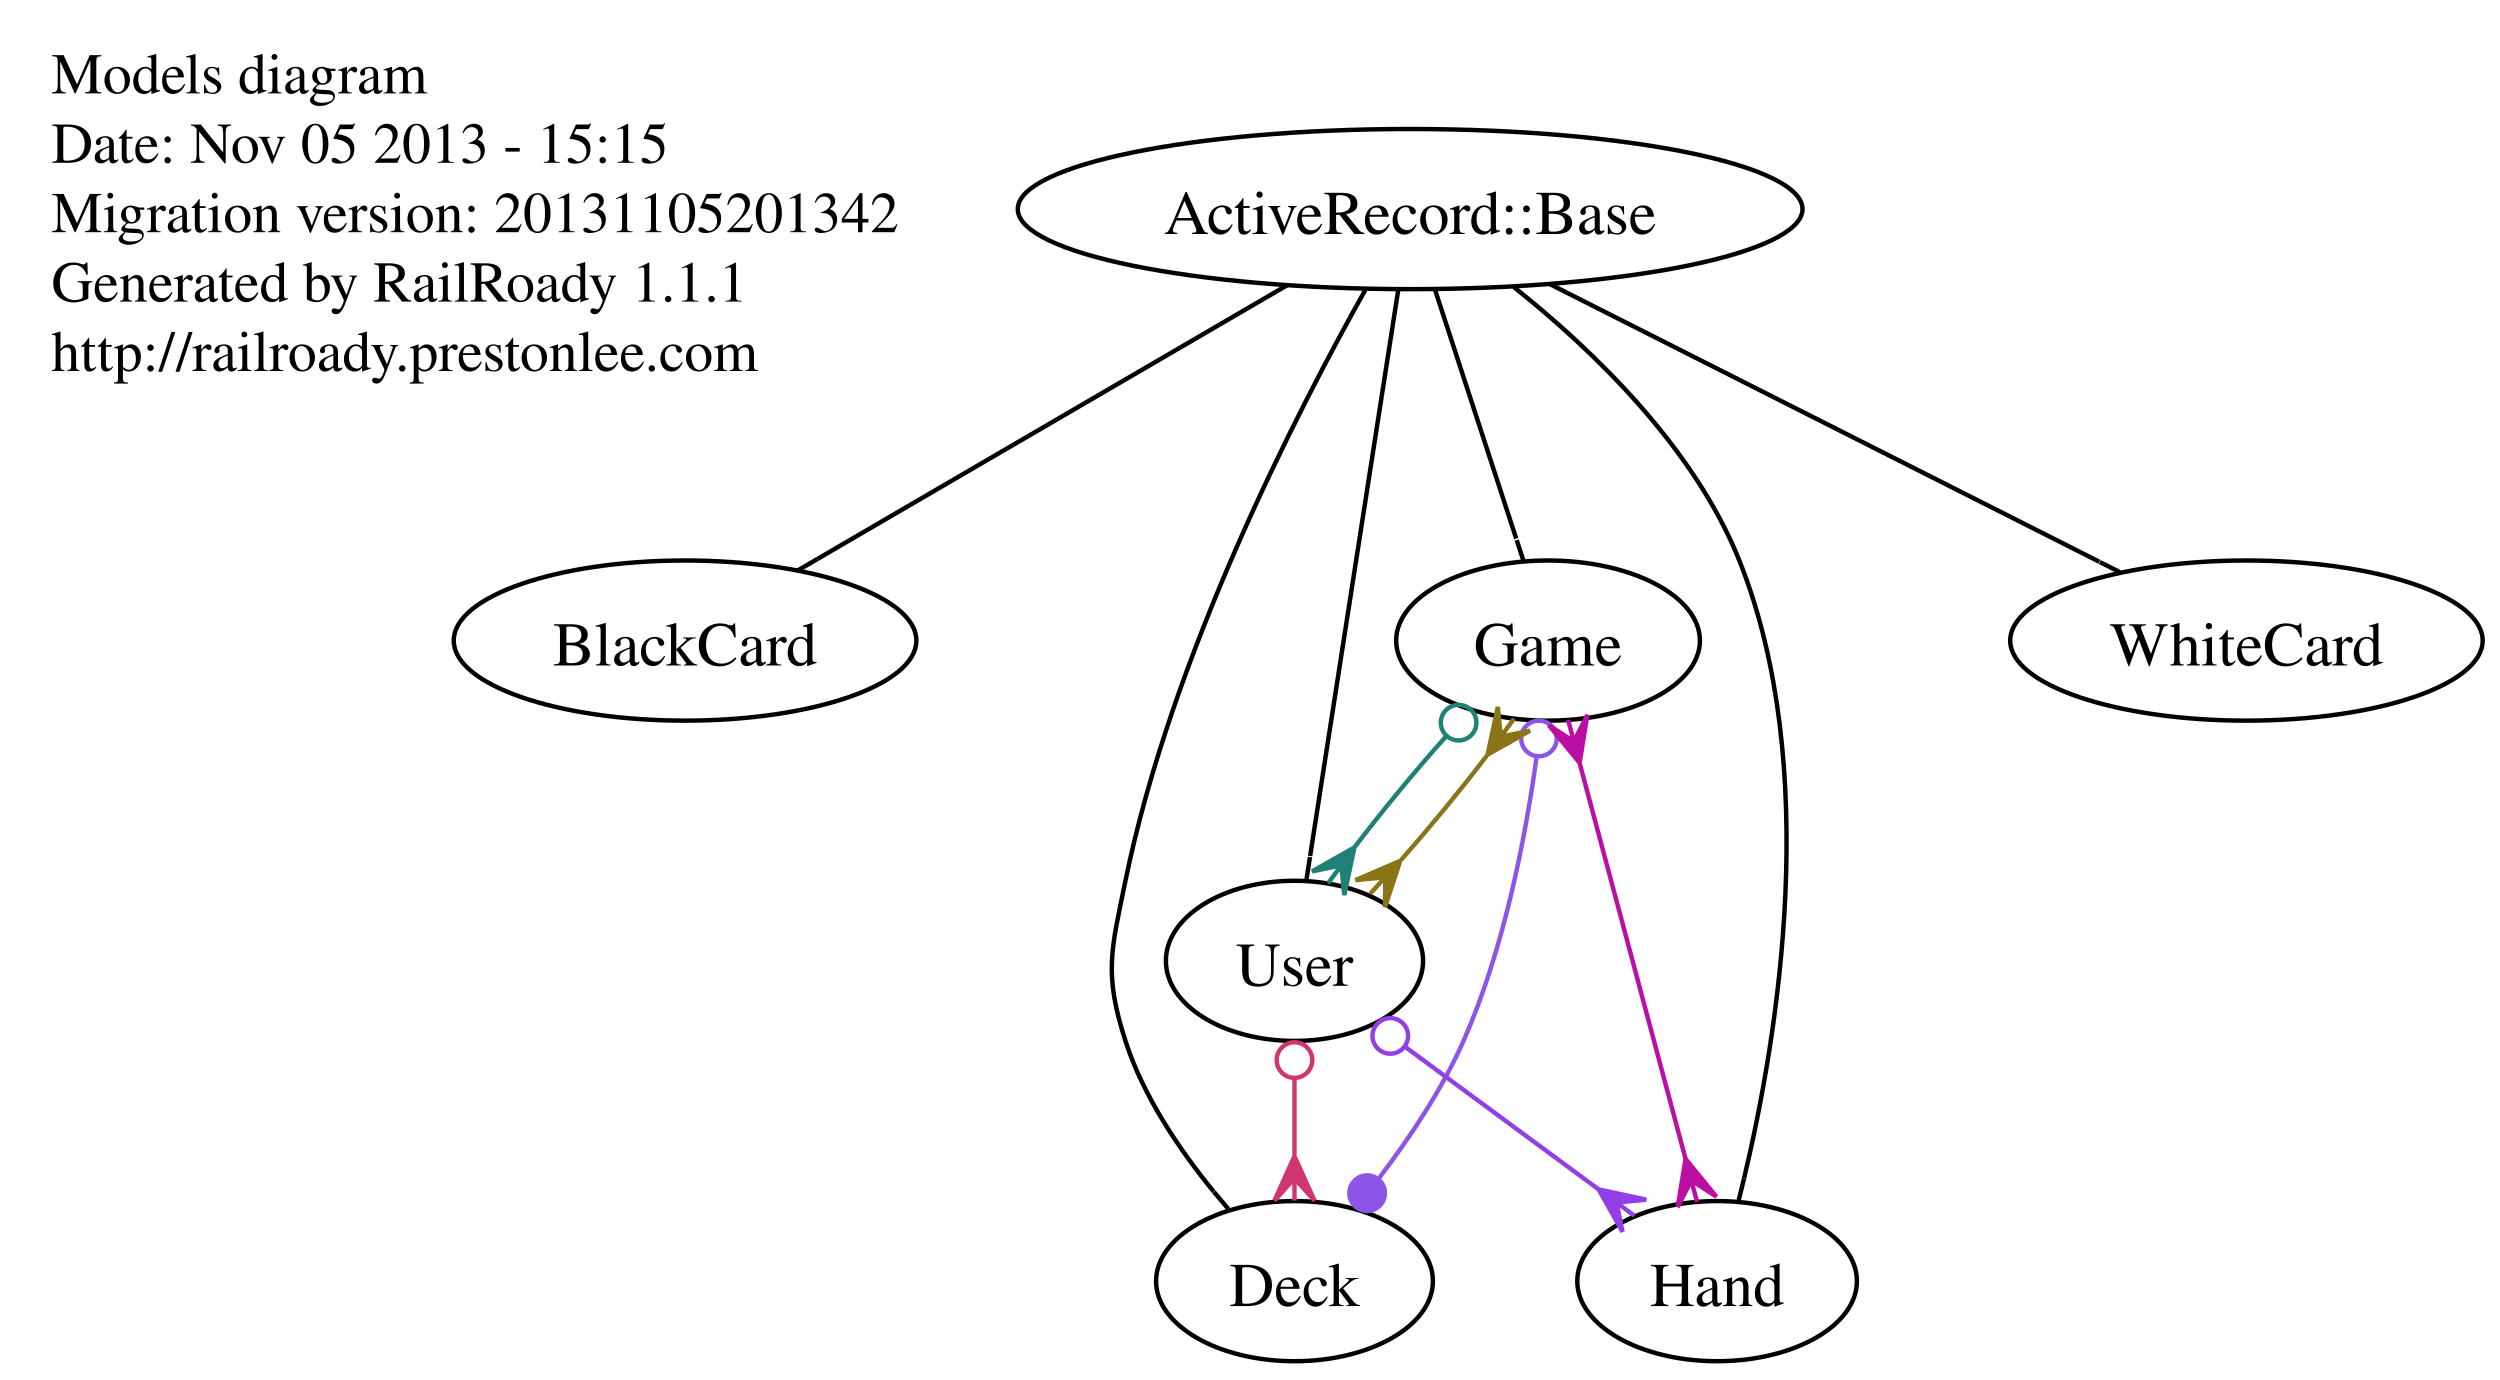
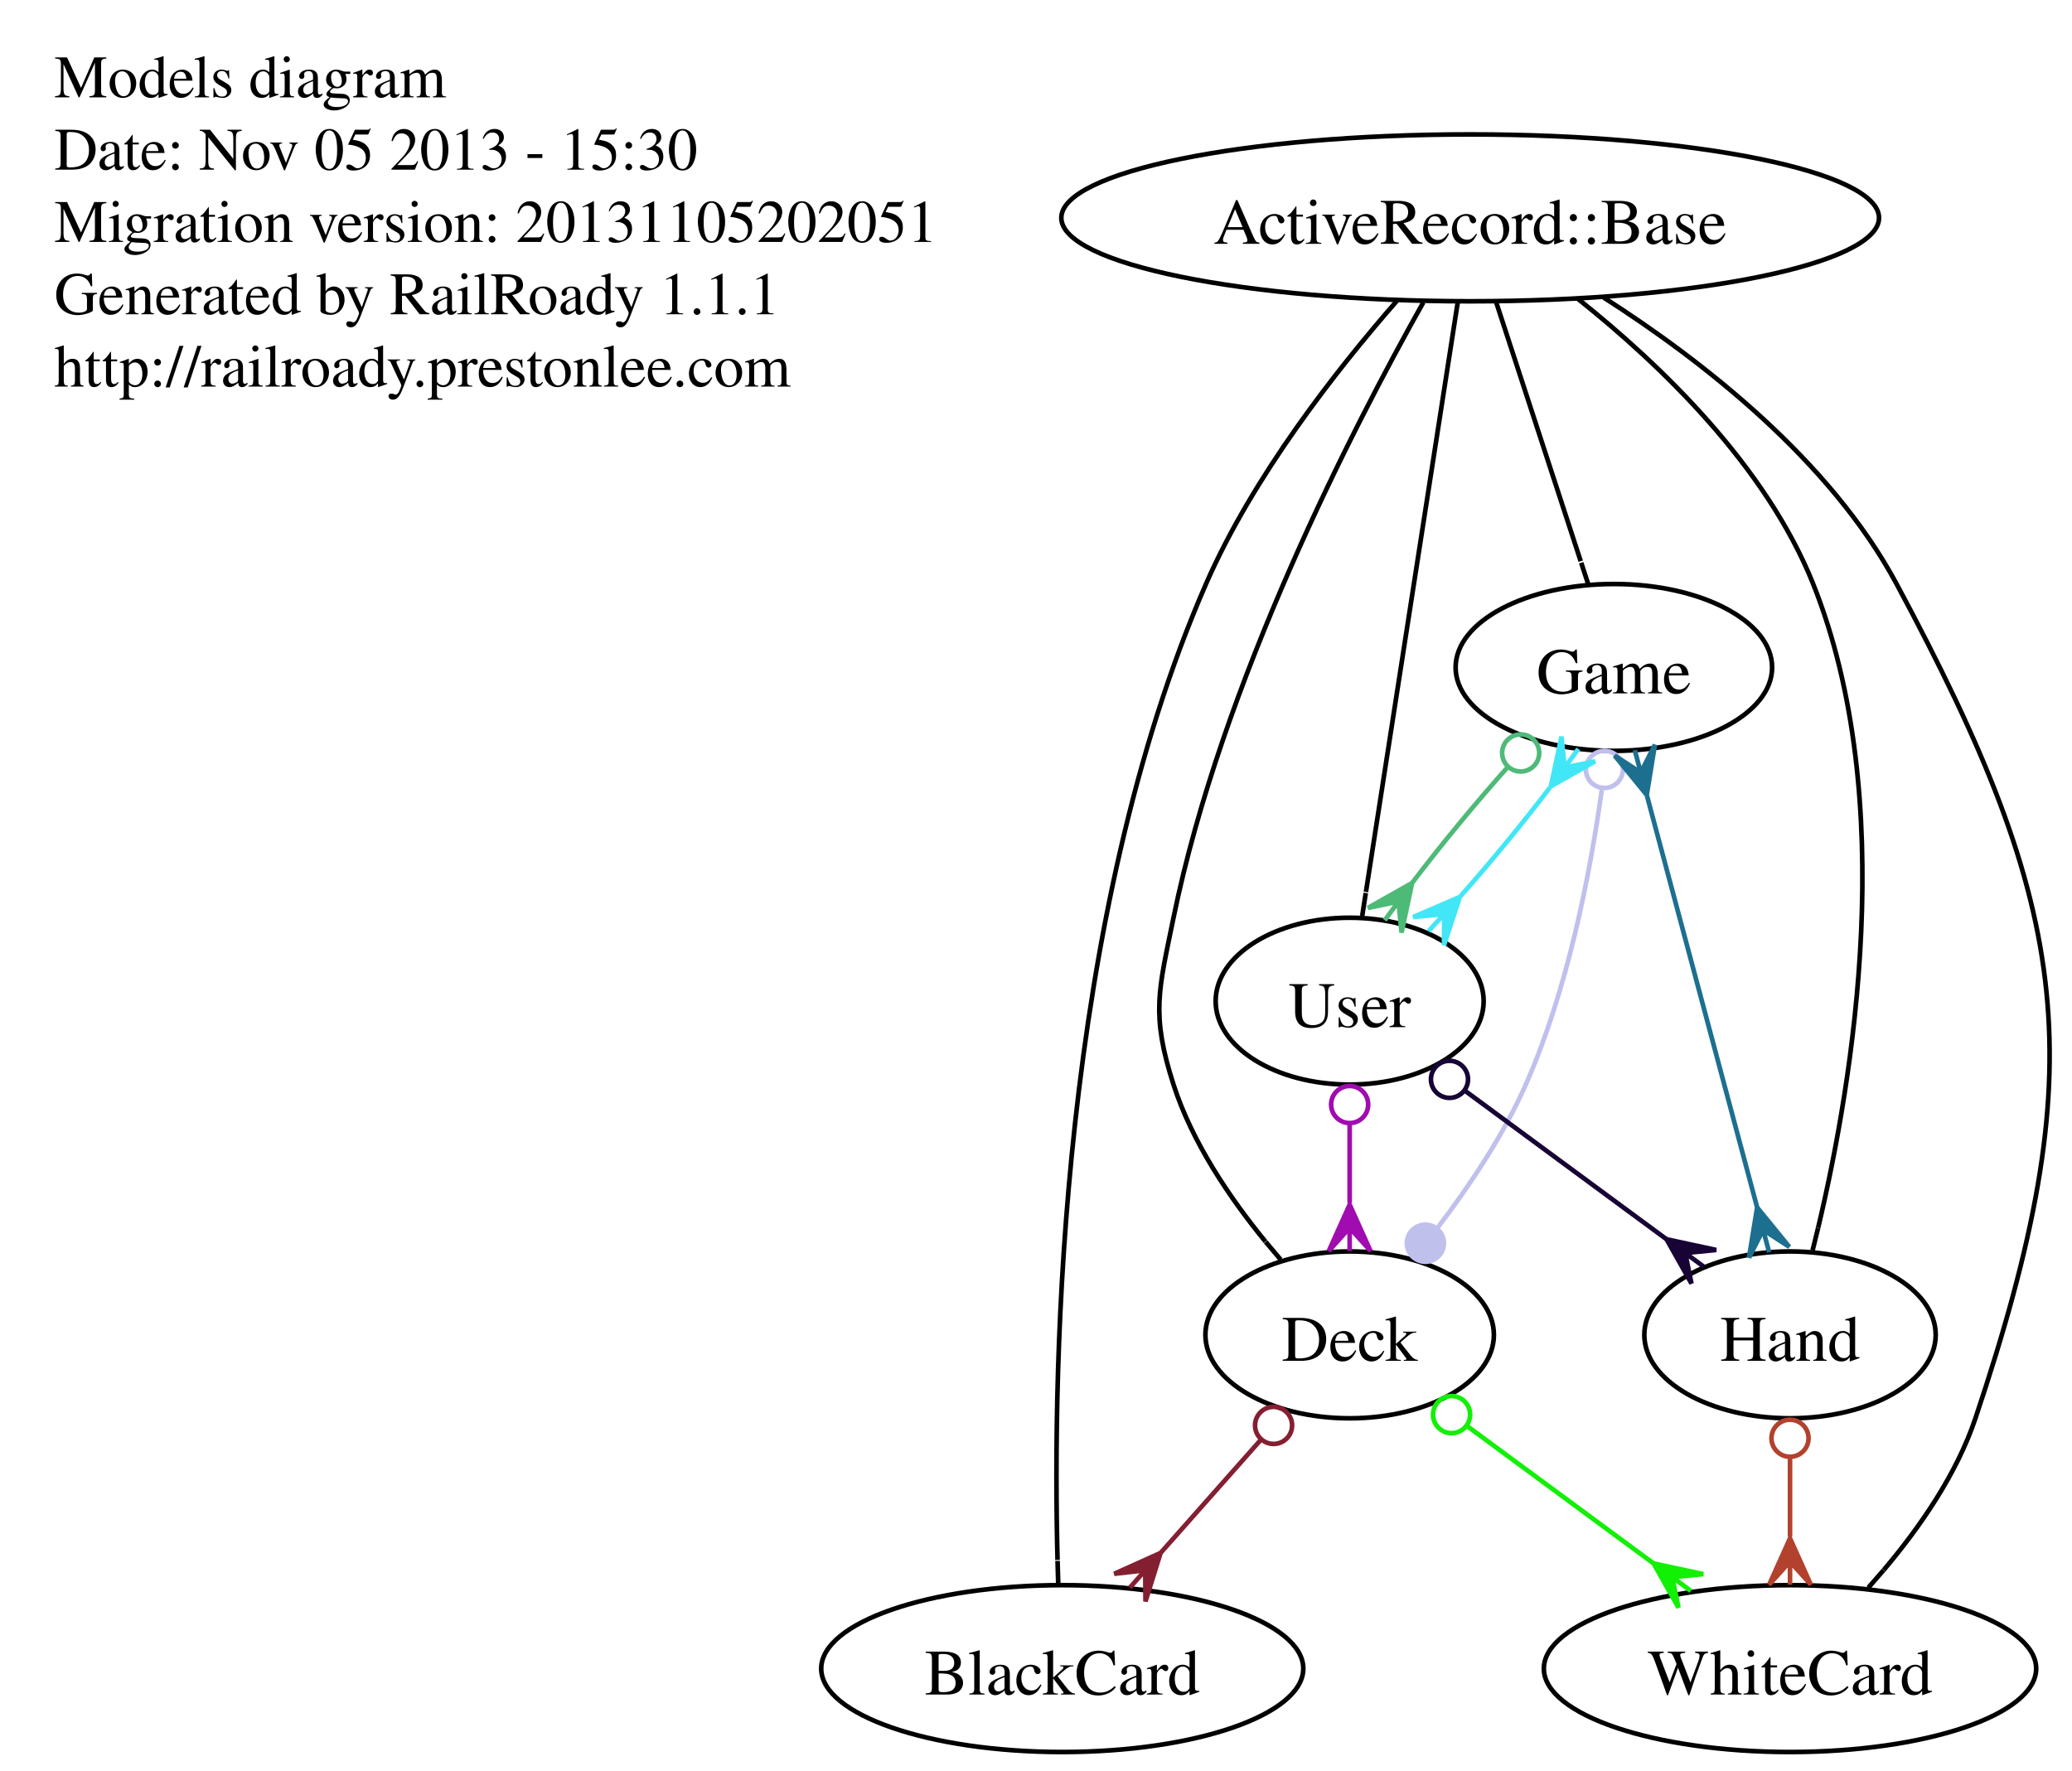
- <svg xmlns="http://www.w3.org/2000/svg" width="562pt" height="310pt" viewBox="0.00 0.00 562.00 310.00">
-   <g id="graph0" class="graph" transform="scale(1 1) rotate(0) translate(4 306)">
-     <polygon fill="white" stroke="white" points="-4,4 -4,-306 558,-306 558,4 -4,4" />
+ <svg xmlns="http://www.w3.org/2000/svg" width="447pt" height="382pt" viewBox="0.00 0.00 446.67 382.00">
+   <g id="graph0" class="graph" transform="scale(1 1) rotate(0) translate(4 378)">
+     <polygon fill="white" stroke="white" points="-4,4 -4,-378 442.667,-378 442.667,4 -4,4" />
    <g id="node1" class="node">
-       <text text-anchor="start" x="7.55" y="-285" font-family="Times,serif" font-size="13.00">Models diagram</text>
-       <text text-anchor="start" x="7.55" y="-269.4" font-family="Times,serif" font-size="13.00">Date: Nov 05 2013 - 15:15</text>
-       <text text-anchor="start" x="7.55" y="-253.8" font-family="Times,serif" font-size="13.00">Migration version: 20131105201342</text>
-       <text text-anchor="start" x="7.55" y="-238.2" font-family="Times,serif" font-size="13.00">Generated by RailRoady 1.1.1</text>
-       <text text-anchor="start" x="7.55" y="-222.6" font-family="Times,serif" font-size="13.00">http://railroady.prestonlee.com</text>
+       <text text-anchor="start" x="7.55" y="-357" font-family="Times,serif" font-size="13.00">Models diagram</text>
+       <text text-anchor="start" x="7.55" y="-341.4" font-family="Times,serif" font-size="13.00">Date: Nov 05 2013 - 15:30</text>
+       <text text-anchor="start" x="7.55" y="-325.8" font-family="Times,serif" font-size="13.00">Migration version: 20131105202051</text>
+       <text text-anchor="start" x="7.55" y="-310.2" font-family="Times,serif" font-size="13.00">Generated by RailRoady 1.1.1</text>
+       <text text-anchor="start" x="7.55" y="-294.6" font-family="Times,serif" font-size="13.00">http://railroady.prestonlee.com</text>
    </g>
    <g id="node2" class="node">
-       <ellipse fill="none" stroke="black" cx="150" cy="-162" rx="52.001" ry="18" />
-       <text text-anchor="middle" x="150" y="-156.4" font-family="Times,serif" font-size="14.00">BlackCard</text>
+       <ellipse fill="none" stroke="black" cx="225" cy="-18" rx="52.001" ry="18" />
+       <text text-anchor="middle" x="225" y="-12.4" font-family="Times,serif" font-size="14.00">BlackCard</text>
    </g>
    <g id="node3" class="node">
-       <ellipse fill="none" stroke="black" cx="287" cy="-18" rx="31.118" ry="18" />
-       <text text-anchor="middle" x="287" y="-12.4" font-family="Times,serif" font-size="14.00">Deck</text>
+       <ellipse fill="none" stroke="black" cx="287" cy="-90" rx="31.118" ry="18" />
+       <text text-anchor="middle" x="287" y="-84.4" font-family="Times,serif" font-size="14.00">Deck</text>
+     </g>
+     <g id="edge3" class="edge">
+       <path fill="none" stroke="#841f32" d="M267.814,-67.338C260.987,-59.631 253.262,-50.908 246.271,-43.015" />
+       <ellipse fill="none" stroke="#841f32" cx="270.588" cy="-70.47" rx="4" ry="4" />
+       <polygon fill="#841f32" stroke="#841f32" points="246.216,-42.953 242.954,-32.483 242.9,-39.21 239.585,-35.467 239.585,-35.467 239.585,-35.467 242.9,-39.21 236.217,-38.451 246.216,-42.953 246.216,-42.953" />
+     </g>
+     <g id="node7" class="node">
+       <ellipse fill="none" stroke="black" cx="382" cy="-18" rx="53.106" ry="18" />
+       <text text-anchor="middle" x="382" y="-12.4" font-family="Times,serif" font-size="14.00">WhiteCard</text>
+     </g>
+     <g id="edge2" class="edge">
+       <path fill="none" stroke="#11f005" d="M312.389,-70.292C324.742,-61.19 339.662,-50.196 352.516,-40.725" />
+       <ellipse fill="none" stroke="#11f005" cx="308.989" cy="-72.797" rx="4" ry="4" />
+       <polygon fill="#11f005" stroke="#11f005" points="352.567,-40.688 363.287,-38.379 356.592,-37.722 360.617,-34.756 360.617,-34.756 360.617,-34.756 356.592,-37.722 357.948,-31.133 352.567,-40.688 352.567,-40.688" />
    </g>
    <g id="node4" class="node">
-       <ellipse fill="none" stroke="black" cx="344" cy="-162" rx="34.142" ry="18" />
-       <text text-anchor="middle" x="344" y="-156.4" font-family="Times,serif" font-size="14.00">Game</text>
+       <ellipse fill="none" stroke="black" cx="344" cy="-234" rx="34.142" ry="18" />
+       <text text-anchor="middle" x="344" y="-228.4" font-family="Times,serif" font-size="14.00">Game</text>
    </g>
-     <g id="edge3" class="edge">
-       <path fill="none" stroke="#8d55e7" d="M341.391,-135.567C338.851,-117.283 334.002,-92.367 325,-72 320.185,-61.107 312.912,-50.218 306.013,-41.168" />
-       <ellipse fill="none" stroke="#8d55e7" cx="341.955" cy="-139.993" rx="4" ry="4" />
-       <ellipse fill="#8d55e7" stroke="#8d55e7" cx="303.336" cy="-37.777" rx="4" ry="4" />
+     <g id="edge5" class="edge">
+       <path fill="none" stroke="#c0c0ed" d="M341.391,-207.567C338.851,-189.283 334.002,-164.367 325,-144 320.185,-133.107 312.912,-122.218 306.013,-113.168" />
+       <ellipse fill="none" stroke="#c0c0ed" cx="341.955" cy="-211.993" rx="4" ry="4" />
+       <ellipse fill="#c0c0ed" stroke="#c0c0ed" cx="303.336" cy="-109.777" rx="4" ry="4" />
    </g>
    <g id="node5" class="node">
-       <ellipse fill="none" stroke="black" cx="382" cy="-18" rx="31.431" ry="18" />
-       <text text-anchor="middle" x="382" y="-12.4" font-family="Times,serif" font-size="14.00">Hand</text>
+       <ellipse fill="none" stroke="black" cx="382" cy="-90" rx="31.431" ry="18" />
+       <text text-anchor="middle" x="382" y="-84.4" font-family="Times,serif" font-size="14.00">Hand</text>
    </g>
-     <g id="edge5" class="edge">
-       <path fill="none" stroke="#bb0fa3" d="M351.143,-134.309C357.943,-108.897 368.119,-70.87 374.904,-45.517" />
-       <polygon fill="#bb0fa3" stroke="#bb0fa3" points="351.093,-134.493 344.161,-142.99 349.801,-139.323 348.508,-144.153 348.508,-144.153 348.508,-144.153 349.801,-139.323 352.855,-145.316 351.093,-134.493 351.093,-134.493" />
-       <polygon fill="#bb0fa3" stroke="#bb0fa3" points="374.912,-45.485 381.845,-36.988 376.205,-40.655 377.498,-35.825 377.498,-35.825 377.498,-35.825 376.205,-40.655 373.151,-34.662 374.912,-45.485 374.912,-45.485" />
+     <g id="edge7" class="edge">
+       <path fill="none" stroke="#1d6f90" d="M351.143,-206.309C357.943,-180.897 368.119,-142.87 374.904,-117.517" />
+       <polygon fill="#1d6f90" stroke="#1d6f90" points="351.093,-206.493 344.161,-214.99 349.801,-211.323 348.508,-216.153 348.508,-216.153 348.508,-216.153 349.801,-211.323 352.855,-217.316 351.093,-206.493 351.093,-206.493" />
+       <polygon fill="#1d6f90" stroke="#1d6f90" points="374.912,-117.485 381.845,-108.988 376.205,-112.655 377.498,-107.825 377.498,-107.825 377.498,-107.825 376.205,-112.655 373.151,-106.662 374.912,-117.485 374.912,-117.485" />
    </g>
    <g id="node6" class="node">
-       <ellipse fill="none" stroke="black" cx="287" cy="-90" rx="28.909" ry="18" />
-       <text text-anchor="middle" x="287" y="-84.4" font-family="Times,serif" font-size="14.00">User</text>
+       <ellipse fill="none" stroke="black" cx="287" cy="-162" rx="28.909" ry="18" />
+       <text text-anchor="middle" x="287" y="-156.4" font-family="Times,serif" font-size="14.00">User</text>
+     </g>
+     <g id="edge6" class="edge">
+       <path fill="none" stroke="#4eba78" d="M321.168,-212.576C314.174,-204.753 306.749,-195.748 300.536,-187.577" />
+       <ellipse fill="none" stroke="#4eba78" cx="323.894" cy="-215.548" rx="4" ry="4" />
+       <polygon fill="#4eba78" stroke="#4eba78" points="300.486,-187.509 298.196,-176.785 297.528,-183.478 294.569,-179.448 294.569,-179.448 294.569,-179.448 297.528,-183.478 290.941,-182.111 300.486,-187.509 300.486,-187.509" />
+     </g>
+     <g id="edge9" class="edge">
+       <path fill="none" stroke="#b2412d" d="M382,-63.64C382,-58.063 382,-52.132 382,-46.476" />
+       <ellipse fill="none" stroke="#b2412d" cx="382" cy="-67.697" rx="4" ry="4" />
+       <polygon fill="#b2412d" stroke="#b2412d" points="382,-46.104 386.5,-36.104 382,-41.104 382,-36.104 382,-36.104 382,-36.104 382,-41.104 377.5,-36.104 382,-46.104 382,-46.104" />
+     </g>
+     <g id="edge13" class="edge">
+       <path fill="none" stroke="#a00cb0" d="M287,-135.64C287,-130.063 287,-124.132 287,-118.476" />
+       <ellipse fill="none" stroke="#a00cb0" cx="287" cy="-139.697" rx="4" ry="4" />
+       <polygon fill="#a00cb0" stroke="#a00cb0" points="287,-118.104 291.5,-108.104 287,-113.104 287,-108.104 287,-108.104 287,-108.104 287,-113.104 282.5,-108.104 287,-118.104 287,-118.104" />
+     </g>
+     <g id="edge12" class="edge">
+       <path fill="none" stroke="#41e7f6" d="M310.964,-184.697C317.521,-192.1 324.375,-200.435 330.196,-208.072" />
+       <polygon fill="#41e7f6" stroke="#41e7f6" points="310.775,-184.49 307.351,-174.072 307.402,-180.799 304.029,-177.108 304.029,-177.108 304.029,-177.108 307.402,-180.799 300.707,-180.143 310.775,-184.49 310.775,-184.49" />
+       <polygon fill="#41e7f6" stroke="#41e7f6" points="330.406,-208.356 332.707,-219.078 333.369,-212.384 336.332,-216.411 336.332,-216.411 336.332,-216.411 333.369,-212.384 339.956,-213.744 330.406,-208.356 330.406,-208.356" />
+     </g>
+     <g id="edge11" class="edge">
+       <path fill="none" stroke="#170435" d="M311.923,-142.635C325.283,-132.791 341.749,-120.659 355.361,-110.629" />
+       <ellipse fill="none" stroke="#170435" cx="308.537" cy="-145.13" rx="4" ry="4" />
+       <polygon fill="#170435" stroke="#170435" points="355.365,-110.626 366.085,-108.317 359.39,-107.66 363.415,-104.694 363.415,-104.694 363.415,-104.694 359.39,-107.66 360.746,-101.071 355.365,-110.626 355.365,-110.626" />
+     </g>
+     <g id="node8" class="node">
+       <ellipse fill="none" stroke="black" cx="313" cy="-331" rx="88.203" ry="18" />
+       <text text-anchor="middle" x="313" y="-325.4" font-family="Times,serif" font-size="14.00">ActiveRecord::Base</text>
+     </g>
+     <g id="edge1" class="edge">
+       <path fill="none" stroke="black" d="M297.212,-313.113C284.142,-298.178 266.131,-275.211 256,-252 224.533,-179.909 222.877,-84.284 223.98,-41.436" />
+       <polyline fill="none" stroke="black" points="224.134,-36.233 223.986,-41.231 " />
    </g>
    <g id="edge4" class="edge">
-       <path fill="none" stroke="#208178" d="M321.168,-140.576C314.174,-132.753 306.749,-123.748 300.536,-115.577" />
-       <ellipse fill="none" stroke="#208178" cx="323.894" cy="-143.548" rx="4" ry="4" />
-       <polygon fill="#208178" stroke="#208178" points="300.486,-115.509 298.196,-104.785 297.528,-111.478 294.569,-107.448 294.569,-107.448 294.569,-107.448 297.528,-111.478 290.941,-110.111 300.486,-115.509 300.486,-115.509" />
+       <path fill="none" stroke="black" d="M302.887,-312.748C287.622,-285.601 259.377,-230.763 249,-180 245.796,-164.324 244.104,-159.232 249,-144 253.002,-131.55 261.128,-119.546 268.842,-110.12" />
+       <polyline fill="none" stroke="black" points="272.109,-106.244 268.887,-110.066 " />
+     </g>
+     <g id="edge8" class="edge">
+       <path fill="none" stroke="black" d="M318.542,-313.016C323.656,-297.345 331.277,-273.99 336.848,-256.918" />
+       <polyline fill="none" stroke="black" points="338.506,-251.837 336.955,-256.59 " />
    </g>
    <g id="edge10" class="edge">
-       <path fill="none" stroke="#cf366d" d="M287,-63.64C287,-58.063 287,-52.132 287,-46.476" />
-       <ellipse fill="none" stroke="#cf366d" cx="287" cy="-67.697" rx="4" ry="4" />
-       <polygon fill="#cf366d" stroke="#cf366d" points="287,-46.104 291.5,-36.104 287,-41.104 287,-36.104 287,-36.104 287,-36.104 287,-41.104 282.5,-36.104 287,-46.104 287,-46.104" />
+       <path fill="none" stroke="black" d="M336.293,-313.481C353.943,-299.422 376.834,-277.487 387,-252 405.588,-205.401 395.668,-145.046 388.067,-113.1" />
+       <polyline fill="none" stroke="black" points="386.872,-108.223 388.062,-113.08 " />
    </g>
-     <g id="edge9" class="edge">
-       <path fill="none" stroke="#8a7418" d="M310.964,-112.697C317.521,-120.1 324.375,-128.435 330.196,-136.072" />
-       <polygon fill="#8a7418" stroke="#8a7418" points="310.775,-112.49 307.351,-102.072 307.402,-108.799 304.029,-105.108 304.029,-105.108 304.029,-105.108 307.402,-108.799 300.707,-108.143 310.775,-112.49 310.775,-112.49" />
-       <polygon fill="#8a7418" stroke="#8a7418" points="330.406,-136.356 332.707,-147.078 333.369,-140.384 336.332,-144.411 336.332,-144.411 336.332,-144.411 333.369,-140.384 339.956,-141.744 330.406,-136.356 330.406,-136.356" />
+     <g id="edge14" class="edge">
+       <path fill="none" stroke="black" d="M310.315,-312.757C305.586,-282.381 295.774,-219.355 290.513,-185.562" />
+       <polyline fill="none" stroke="black" points="289.709,-180.399 290.478,-185.34 " />
    </g>
-     <g id="edge8" class="edge">
-       <path fill="none" stroke="#933fe9" d="M311.923,-70.635C325.283,-60.791 341.749,-48.659 355.361,-38.629" />
-       <ellipse fill="none" stroke="#933fe9" cx="308.537" cy="-73.13" rx="4" ry="4" />
-       <polygon fill="#933fe9" stroke="#933fe9" points="355.365,-38.626 366.085,-36.317 359.39,-35.66 363.415,-32.694 363.415,-32.694 363.415,-32.694 359.39,-35.66 360.746,-29.071 355.365,-38.626 355.365,-38.626" />
-     </g>
-     <g id="node7" class="node">
-       <ellipse fill="none" stroke="black" cx="501" cy="-162" rx="53.106" ry="18" />
-       <text text-anchor="middle" x="501" y="-156.4" font-family="Times,serif" font-size="14.00">WhiteCard</text>
-     </g>
-     <g id="node8" class="node">
-       <ellipse fill="none" stroke="black" cx="313" cy="-259" rx="88.203" ry="18" />
-       <text text-anchor="middle" x="313" y="-253.4" font-family="Times,serif" font-size="14.00">ActiveRecord::Base</text>
-     </g>
-     <g id="edge1" class="edge">
-       <path fill="none" stroke="black" d="M285.349,-241.885C256.001,-224.78 209.792,-197.848 179.69,-180.304" />
-       <polyline fill="none" stroke="black" points="175.369,-177.786 179.689,-180.304 " />
-     </g>
-     <g id="edge2" class="edge">
-       <path fill="none" stroke="black" d="M302.887,-240.748C287.622,-213.601 259.377,-158.763 249,-108 245.796,-92.324 244.104,-87.232 249,-72 253.002,-59.55 261.128,-47.546 268.842,-38.12" />
-       <polyline fill="none" stroke="black" points="272.109,-34.244 268.887,-38.066 " />
-     </g>
-     <g id="edge6" class="edge">
-       <path fill="none" stroke="black" d="M318.542,-241.016C323.656,-225.345 331.277,-201.99 336.848,-184.918" />
-       <polyline fill="none" stroke="black" points="338.506,-179.837 336.955,-184.59 " />
-     </g>
-     <g id="edge7" class="edge">
-       <path fill="none" stroke="black" d="M336.293,-241.481C353.943,-227.422 376.834,-205.487 387,-180 405.588,-133.401 395.668,-73.046 388.067,-41.1" />
-       <polyline fill="none" stroke="black" points="386.872,-36.224 388.062,-41.08 " />
-     </g>
-     <g id="edge11" class="edge">
-       <path fill="none" stroke="black" d="M310.315,-240.757C305.586,-210.381 295.774,-147.355 290.513,-113.562" />
-       <polyline fill="none" stroke="black" points="289.709,-108.399 290.478,-113.34 " />
-     </g>
-     <g id="edge12" class="edge">
-       <path fill="none" stroke="black" d="M344.467,-242.099C378.68,-224.811 433.12,-197.301 467.944,-179.704" />
-       <polyline fill="none" stroke="black" points="472.512,-177.395 468.05,-179.65 " />
+     <g id="edge15" class="edge">
+       <path fill="none" stroke="black" d="M341.792,-313.813C363.034,-300.224 390.642,-278.754 405,-252 442.997,-181.195 447.526,-148.194 422,-72 417.963,-59.949 409.984,-48.448 402.208,-39.258" />
+       <polyline fill="none" stroke="black" points="398.899,-35.466 402.186,-39.234 " />
    </g>
  </g>
</svg>
